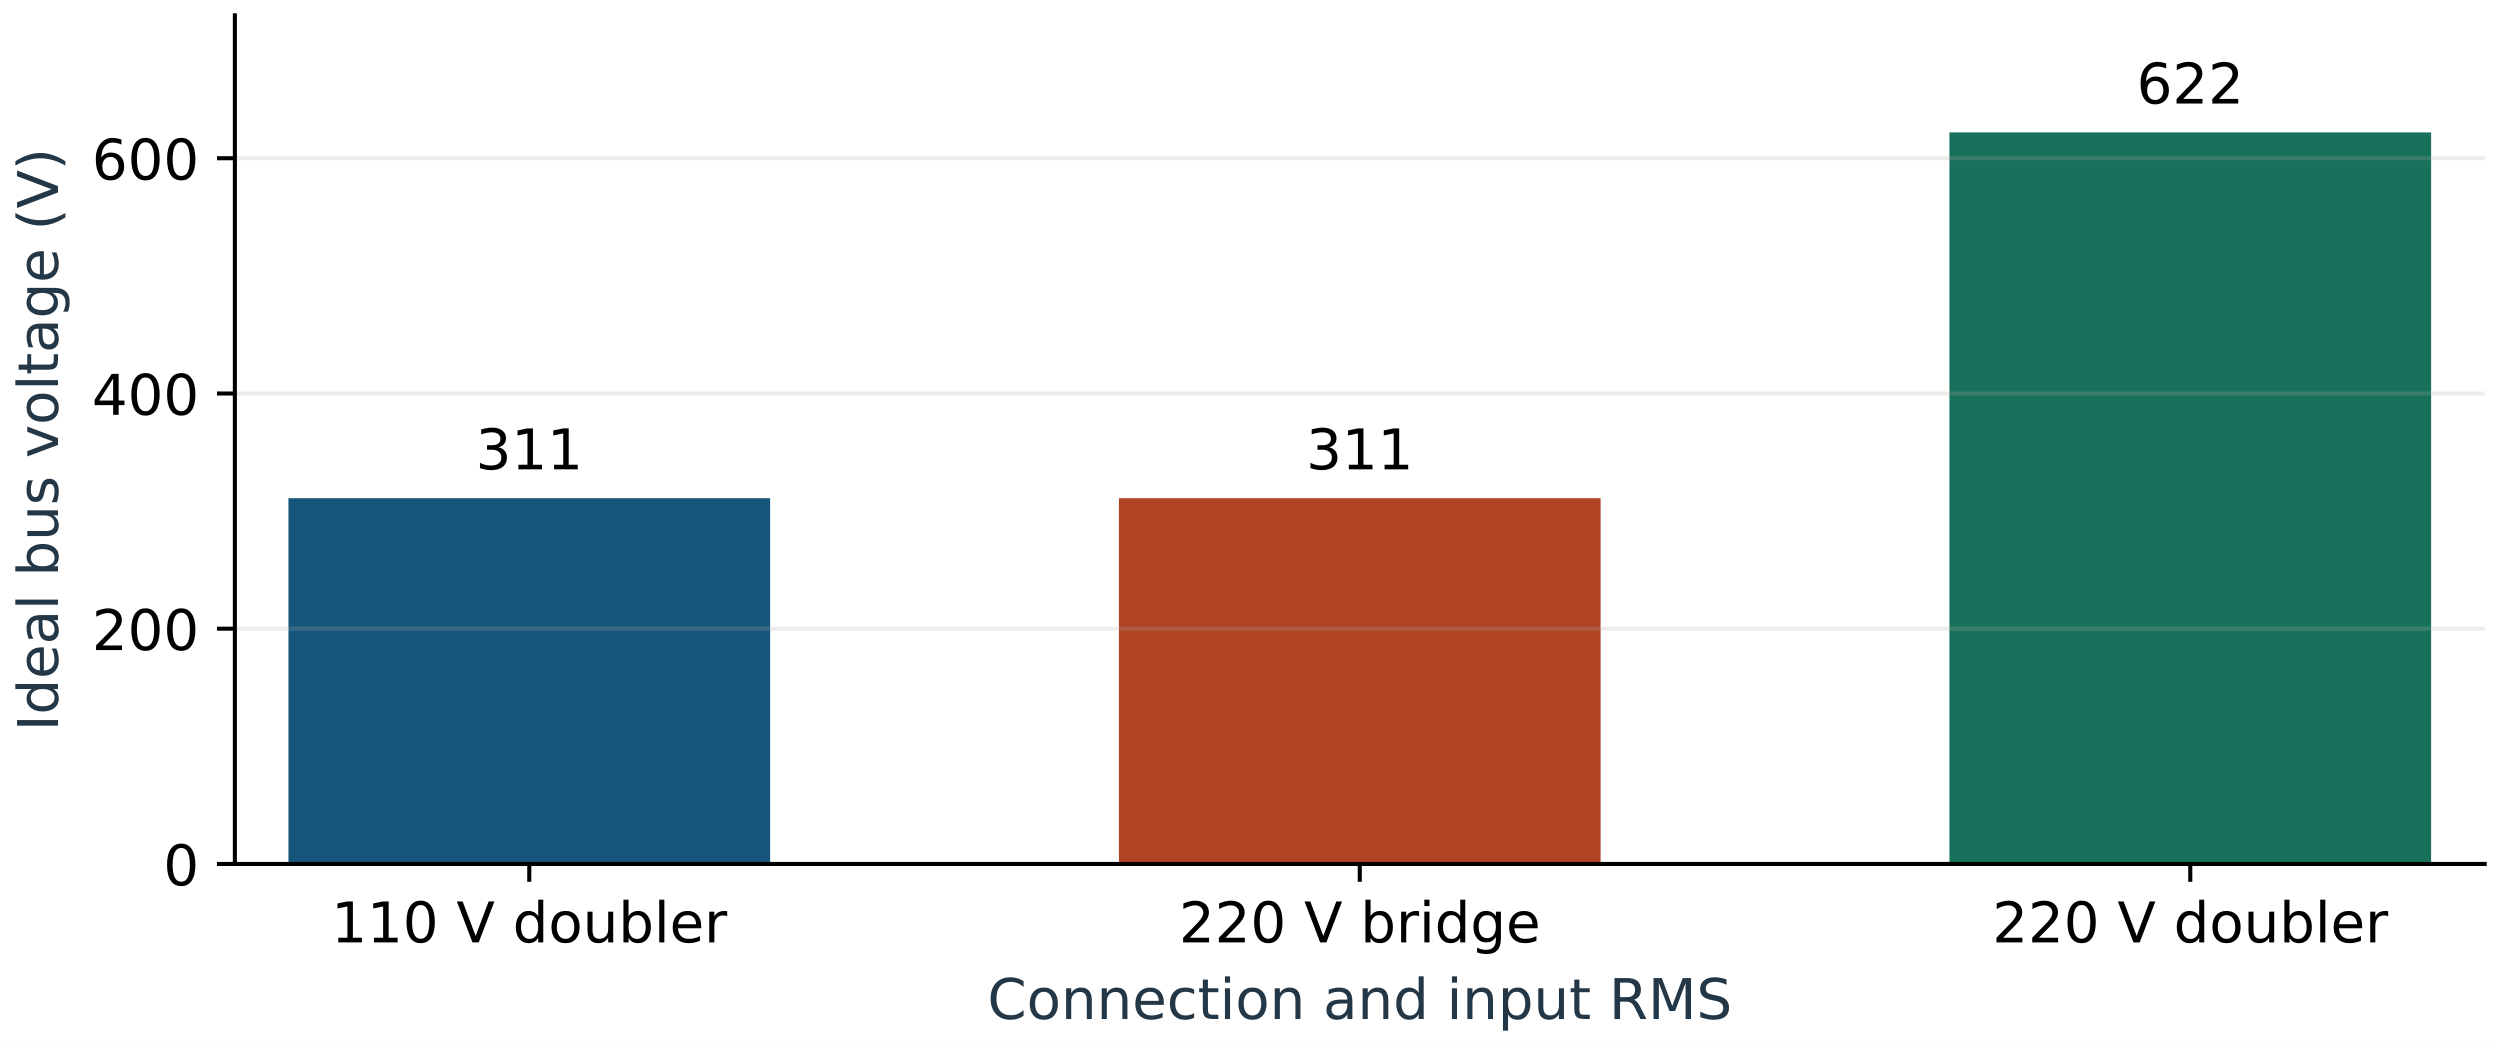
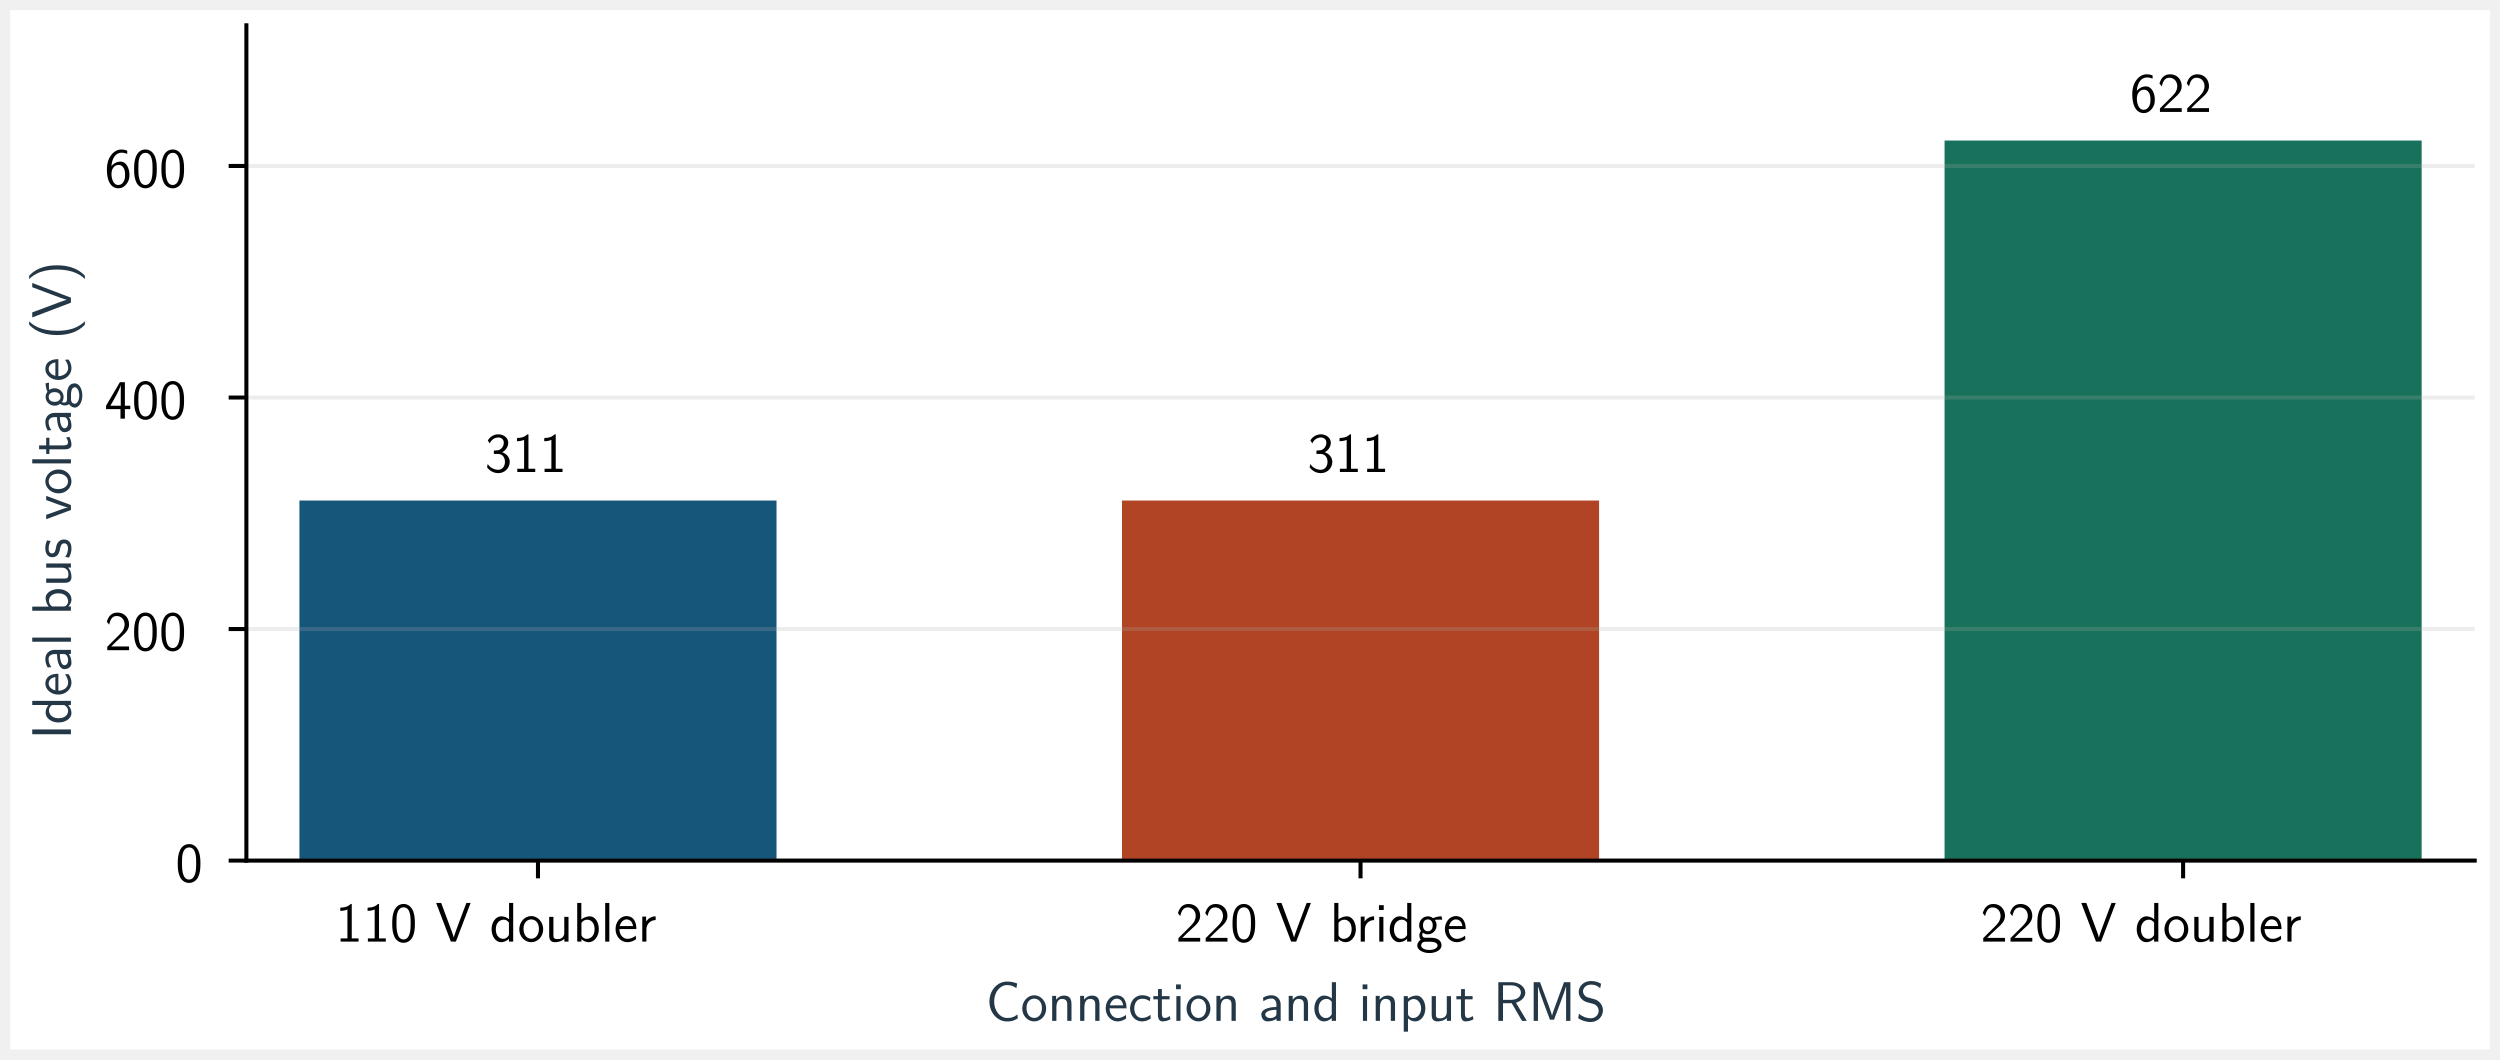
- <svg xmlns="http://www.w3.org/2000/svg" xmlns:xlink="http://www.w3.org/1999/xlink" width="489.6pt" height="205.2pt" viewBox="0 0 489.6 205.2" version="1.1">
+ <svg xmlns="http://www.w3.org/2000/svg" xmlns:xlink="http://www.w3.org/1999/xlink" version="1.1" width="493.594pt" height="209.198pt" viewBox="-72 -72 493.594 209.198">
  <defs>
-     <style type="text/css">*{stroke-linejoin: round; stroke-linecap: butt}</style>
+     <clipPath id="clip1">
+       <path d="M-23.355 97.914V-67.004H416.602V97.914ZM416.602-67.004" />
+     </clipPath>
+     <clipPath id="clip2">
+       <path d="M-23.355 97.914V-67.004H416.602V97.914ZM416.602-67.004" />
+     </clipPath>
+     <clipPath id="clip3">
+       <path d="M-23.355 97.914V-67.004H416.602V97.914ZM416.602-67.004" />
+     </clipPath>
+     <clipPath id="clip4">
+       <path d="M-23.355 97.914V-67.004H416.602V97.914ZM416.602-67.004" />
+     </clipPath>
+     <clipPath id="clip5">
+       <path d="M-23.355 97.914V-67.004H416.602V97.914ZM416.602-67.004" />
+     </clipPath>
+     <clipPath id="clip6">
+       <path d="M-23.355 97.914V-67.004H416.602V97.914ZM416.602-67.004" />
+     </clipPath>
+     <clipPath id="clip7">
+       <path d="M-23.355 97.914V-67.004H416.602V97.914ZM416.602-67.004" />
+     </clipPath>
+     <path id="g0-40" d="M3.586 2.761C3.157 2.365 2.486 1.507 2.101 .264C1.804-.715 1.694-1.738 1.694-2.739C1.694-5.984 2.849-7.568 3.586-8.25H2.926C1.276-6.776 .858-4.543 .858-2.75C.858-.814 1.331 1.342 2.926 2.761H3.586Z" />
+     <path id="g0-41" d="M3.322-2.739C3.322-4.675 2.849-6.831 1.254-8.25H.594C1.023-7.854 1.694-6.996 2.079-5.753C2.376-4.774 2.486-3.751 2.486-2.75C2.486 .495 1.331 2.079 .594 2.761H1.254C2.904 1.287 3.322-.946 3.322-2.739Z" />
+     <path id="g0-48" d="M4.928-3.586C4.928-4.323 4.895-5.17 4.609-5.951C4.136-7.183 3.278-7.436 2.695-7.436C1.98-7.436 1.287-7.073 .88-6.204C.517-5.423 .451-4.532 .451-3.586C.451-2.387 .55-1.705 .902-.935C1.232-.209 1.936 .231 2.684 .231C3.41 .231 4.103-.165 4.477-.924C4.851-1.705 4.928-2.508 4.928-3.586ZM4.092-3.718C4.092-3.014 4.092-2.288 3.894-1.606C3.597-.55 2.981-.429 2.695-.429C1.287-.429 1.287-2.684 1.287-3.718C1.287-4.433 1.287-5.104 1.485-5.731C1.749-6.512 2.233-6.776 2.684-6.776C4.092-6.776 4.092-4.73 4.092-3.718Z" />
+     <path id="g0-49" d="M4.576 0V-.638H3.234V-7.436H3.025C2.849-7.26 2.321-6.743 1.133-6.721C.979-6.721 .968-6.71 .968-6.512V-6.072C1.639-6.072 2.145-6.237 2.376-6.336V-.638H1.034V0H4.576Z" />
+     <path id="g0-50" d="M4.84 0V-.748H2.882C2.75-.748 2.618-.737 2.486-.737H1.309C1.595-1.034 2.618-2.046 3.333-2.684C4.147-3.399 4.84-4.081 4.84-5.093C4.84-6.314 3.993-7.436 2.541-7.436C1.353-7.436 .748-6.655 .451-5.632C.803-5.192 .803-5.17 .902-5.038C1.177-6.215 1.584-6.754 2.398-6.754C3.344-6.754 3.96-6.017 3.96-5.071C3.96-4.499 3.729-3.861 2.992-3.135L.539-.693V0H4.84Z" />
+     <path id="g0-51" d="M4.928-1.98C4.928-2.827 4.367-3.575 3.432-3.894C4.202-4.312 4.631-5.049 4.631-5.775C4.631-6.721 3.74-7.436 2.673-7.436C1.793-7.436 1.012-6.952 .594-6.226L.979-5.632C1.254-6.336 1.925-6.809 2.662-6.809C3.223-6.809 3.751-6.49 3.751-5.775C3.751-5.038 3.245-4.433 2.651-4.301C2.596-4.29 1.903-4.235 1.793-4.224V-3.564H2.574C3.707-3.564 3.982-2.596 3.982-1.991C3.982-1.1 3.443-.429 2.651-.429C1.947-.429 1.078-.781 .572-1.573L.451-.924C1.166 .055 2.134 .231 2.673 .231C3.96 .231 4.928-.814 4.928-1.98Z" />
+     <path id="g0-52" d="M5.082-1.892V-2.552H4.015V-7.205H3.025L.297-2.552V-1.892H3.146V0H4.015V-1.892H5.082ZM3.201-2.552H1.144C1.463-3.113 1.892-3.817 2.354-4.697C2.486-4.95 3.19-6.303 3.201-6.71V-2.552Z" />
+     <path id="g0-54" d="M4.917-2.442C4.917-3.85 4.191-5.049 3.19-5.049C2.376-5.049 1.76-4.653 1.353-4.158C1.474-5.786 2.255-6.809 3.344-6.809C3.817-6.809 4.158-6.699 4.477-6.578V-7.216C4.026-7.381 3.707-7.436 3.322-7.436C1.837-7.436 .462-5.907 .462-3.542C.462-.385 1.837 .231 2.706 .231C3.366 .231 3.839-.033 4.268-.539C4.763-1.133 4.917-1.65 4.917-2.442ZM4.048-2.431C4.048-1.98 4.048-1.507 3.718-1.012C3.52-.715 3.245-.429 2.706-.429C1.562-.429 1.397-2.046 1.364-2.398C1.364-2.486 1.364-2.629 1.375-2.706C1.375-3.476 1.815-4.389 2.761-4.389C3.124-4.389 3.476-4.29 3.795-3.74C4.037-3.3 4.048-2.86 4.048-2.431Z" />
+     <path id="g0-67" d="M6.325-.495L6.259-1.265C5.962-1.045 5.643-.825 5.28-.704C4.928-.594 4.554-.572 4.18-.572C3.476-.572 2.838-.968 2.398-1.529C1.892-2.178 1.661-2.992 1.661-3.817S1.892-5.467 2.398-6.116C2.838-6.677 3.476-7.062 4.18-7.062C4.51-7.062 4.84-7.029 5.159-6.93C5.478-6.82 5.775-6.655 6.05-6.457L6.215-7.37C5.885-7.502 5.555-7.601 5.214-7.667S4.521-7.755 4.18-7.755C3.234-7.755 2.354-7.315 1.738-6.6C1.056-5.841 .726-4.84 .726-3.817C.726-2.805 1.056-1.804 1.738-1.034C2.354-.33 3.234 .121 4.18 .121C4.554 .121 4.939 .099 5.302 0C5.676-.11 6.006-.297 6.325-.495Z" />
+     <path id="g0-73" d="M1.936 0V-7.634H.99V0H1.936Z" />
+     <path id="g0-77" d="M8.294 0V-7.634H7.04L5.786-4.246C5.214-2.706 4.785-1.551 4.675-1.045H4.664C4.631-1.232 4.488-1.639 4.345-2.068C4.147-2.662 4.147-2.684 3.971-3.135L2.299-7.634H1.045V0H1.892V-6.787H1.903C2.057-6.039 3.839-1.331 4.257-.231H5.06C5.423-1.177 7.238-5.973 7.436-6.798H7.447V0H8.294Z" />
+     <path id="g0-82" d="M6.622 0L4.477-3.586C5.676-3.927 6.325-4.763 6.325-5.577C6.325-6.677 5.148-7.634 3.597-7.634H1.001V0H1.925V-3.487H3.641L5.676 0H6.622ZM5.456-5.577C5.456-4.895 4.862-4.147 3.476-4.147H1.925V-7.018H3.476C4.807-7.018 5.456-6.314 5.456-5.577Z" />
+     <path id="g0-83" d="M5.379-2.079C5.379-2.783 5.038-3.311 4.796-3.586C4.29-4.125 3.883-4.235 3.146-4.422C2.398-4.609 2.123-4.675 1.881-4.906C1.738-5.06 1.441-5.335 1.441-5.83C1.441-6.501 2.046-7.15 3.014-7.15C3.949-7.15 4.444-6.787 4.84-6.435L5.005-7.326C4.554-7.568 4.004-7.865 3.025-7.865C1.551-7.865 .594-6.809 .594-5.709C.594-4.928 1.067-4.422 1.122-4.367C1.661-3.817 2.035-3.718 2.739-3.542C3.674-3.311 3.828-3.267 4.18-2.904C4.367-2.706 4.532-2.354 4.532-1.969C4.532-1.21 3.905-.506 2.959-.506C2.156-.506 1.298-.825 .649-1.419L.484-.528C1.485 .132 2.453 .231 2.959 .231C4.378 .231 5.379-.858 5.379-2.079Z" />
+     <path id="g0-86" d="M6.952-7.634H6.116L4.741-3.982C4.301-2.805 3.751-1.353 3.63-.814H3.619C3.52-1.287 3.168-2.211 2.904-2.915L1.144-7.634H.154L3.058 0H4.048L6.952-7.634Z" />
+     <path id="g0-97" d="M4.411 0V-3.223C4.411-4.279 3.652-5.049 2.629-5.049C1.969-5.049 1.474-4.895 .935-4.587L1.001-3.861C1.485-4.213 1.991-4.411 2.629-4.411C3.135-4.411 3.575-4.004 3.575-3.201V-2.75C3.08-2.728 2.42-2.695 1.76-2.475C1.023-2.222 .594-1.815 .594-1.265C.594-.781 .88 .11 1.815 .11C2.42 .11 3.19-.066 3.597-.407V0H4.411ZM3.575-1.474C3.575-1.254 3.575-.99 3.212-.77C2.915-.583 2.541-.55 2.376-.55C1.782-.55 1.375-.869 1.375-1.276C1.375-2.024 2.904-2.189 3.575-2.189V-1.474Z" />
+     <path id="g0-98" d="M5.126-2.453C5.126-3.806 4.4-4.994 3.377-4.994C3.058-4.994 2.354-4.928 1.672-4.378V-7.634H.858V0H1.694V-.495C2.2-.011 2.739 .11 3.124 .11C4.169 .11 5.126-.957 5.126-2.453ZM4.29-2.453C4.29-1.023 3.388-.55 2.717-.55C2.409-.55 2.2-.66 2.002-.814C1.738-1.045 1.694-1.243 1.694-1.43V-3.707C1.892-4.015 2.288-4.334 2.827-4.334C3.498-4.334 4.29-3.828 4.29-2.453Z" />
+     <path id="g0-99" d="M4.477-.462C4.477-.495 4.444-.836 4.433-.88L4.411-1.188C3.905-.781 3.344-.572 2.728-.572C1.815-.572 1.221-1.386 1.221-2.453C1.221-3.366 1.661-4.367 2.761-4.367C3.498-4.367 3.806-4.191 4.279-3.872L4.411-4.587C3.773-4.961 3.41-5.049 2.761-5.049C1.243-5.049 .385-3.707 .385-2.453C.385-1.045 1.397 .11 2.717 .11C3.256 .11 3.872-.022 4.477-.462Z" />
+     <path id="g0-100" d="M4.653 0V-7.634H3.839V-4.422C3.333-4.84 2.761-4.994 2.288-4.994C1.243-4.994 .385-3.872 .385-2.442C.385-1.023 1.199 .11 2.244 .11C2.651 .11 3.267-.022 3.817-.561V0H4.653ZM3.817-1.298C3.553-.825 3.168-.55 2.684-.55C2.013-.55 1.221-1.067 1.221-2.431C1.221-3.894 2.156-4.334 2.794-4.334C3.223-4.334 3.575-4.114 3.817-3.751V-1.298Z" />
+     <path id="g0-101" d="M4.477-2.475C4.477-2.948 4.433-3.619 4.081-4.202C3.63-4.961 2.86-5.049 2.541-5.049C1.353-5.049 .363-3.905 .363-2.475C.363-1.023 1.419 .11 2.695 .11C3.201 .11 3.806-.033 4.411-.473C4.411-.517 4.378-.88 4.378-.88S4.345-1.133 4.345-1.177C3.696-.627 3.047-.55 2.717-.55C1.87-.55 1.144-1.309 1.122-2.475H4.477ZM3.828-3.069H1.188C1.375-3.806 1.892-4.389 2.541-4.389C2.882-4.389 3.641-4.235 3.828-3.069Z" />
+     <path id="g0-103" d="M5.225-4.323L5.104-4.994C4.895-4.994 4.147-4.983 3.421-4.631C3.058-4.939 2.618-4.994 2.398-4.994C1.441-4.994 .671-4.191 .671-3.223C.671-2.827 .792-2.464 1.034-2.134C.781-1.782 .715-1.452 .715-1.188C.715-.781 .869-.506 .99-.363C.429 0 .297 .473 .297 .781C.297 1.584 1.342 2.255 2.684 2.255S5.082 1.606 5.082 .77C5.082-.77 3.3-.77 2.849-.77H1.914C1.76-.77 1.287-.77 1.287-1.353C1.287-1.595 1.331-1.661 1.397-1.76C1.584-1.628 1.947-1.441 2.387-1.441C3.333-1.441 4.114-2.222 4.114-3.223C4.114-3.619 3.971-4.026 3.751-4.334C3.751-4.334 3.773-4.312 3.784-4.29C4.015-4.312 4.257-4.345 4.664-4.345C4.697-4.345 4.95-4.345 5.225-4.323ZM3.355-3.223C3.355-2.244 2.739-2.046 2.398-2.046C1.914-2.046 1.43-2.376 1.43-3.212C1.43-4.191 2.046-4.389 2.387-4.389C2.871-4.389 3.355-4.059 3.355-3.223ZM4.312 .781C4.312 1.287 3.553 1.65 2.695 1.65S1.067 1.309 1.067 .77C1.067 .737 1.067 .022 1.903 .022H2.86C3.102 .022 4.312 .022 4.312 .781Z" />
+     <path id="g0-105" d="M1.672 0V-4.884H.858V0H1.672ZM1.738-6.248V-7.194H.792V-6.248H1.738Z" />
+     <path id="g0-108" d="M1.672 0V-7.634H.858V0H1.672Z" />
+     <path id="g0-110" d="M4.664 0V-3.311C4.664-3.982 4.521-4.994 3.19-4.994C2.574-4.994 2.046-4.719 1.628-4.191V-4.939H.847V0H1.683V-2.739C1.683-3.421 1.936-4.334 2.772-4.334C3.795-4.334 3.828-3.619 3.828-3.234V0H4.664Z" />
+     <path id="g0-111" d="M5.049-2.42C5.049-3.905 3.96-5.049 2.695-5.049C1.397-5.049 .33-3.883 .33-2.42C.33-.979 1.43 .11 2.684 .11C3.982 .11 5.049-1.001 5.049-2.42ZM4.213-2.53C4.213-1.177 3.432-.572 2.695-.572C1.903-.572 1.166-1.232 1.166-2.53C1.166-3.861 1.991-4.389 2.684-4.389C3.443-4.389 4.213-3.817 4.213-2.53Z" />
+     <path id="g0-112" d="M5.126-2.453C5.126-3.784 4.422-4.994 3.399-4.994C2.948-4.994 2.244-4.851 1.672-4.367V-4.884H.858V2.134H1.694V-.495C2.068-.154 2.53 .11 3.124 .11C4.18 .11 5.126-.957 5.126-2.453ZM4.29-2.442C4.29-1.342 3.531-.55 2.717-.55C2.409-.55 2.2-.66 2.002-.814C1.727-1.056 1.694-1.254 1.694-1.43V-3.696C1.947-4.07 2.365-4.312 2.816-4.312C3.63-4.312 4.29-3.487 4.29-2.442Z" />
+     <path id="g0-114" d="M3.498-4.257V-4.994C2.497-4.983 1.914-4.4 1.617-3.971V-4.939H.858V0H1.672V-2.409C1.672-3.52 2.508-4.246 3.498-4.257Z" />
+     <path id="g0-115" d="M3.872-1.397C3.872-1.958 3.531-2.31 3.487-2.365C3.08-2.783 2.75-2.849 2.079-2.981C1.683-3.058 1.122-3.168 1.122-3.718C1.122-4.4 1.892-4.4 2.035-4.4C2.618-4.4 3.08-4.268 3.564-3.993L3.696-4.708C2.992-5.038 2.398-5.049 2.145-5.049S.363-5.049 .363-3.619C.363-3.135 .627-2.805 .792-2.651C1.188-2.31 1.463-2.255 2.112-2.123C2.475-2.046 3.113-1.914 3.113-1.331C3.113-.572 2.255-.572 2.101-.572C1.661-.572 1.023-.693 .429-1.122L.297-.374C.352-.341 1.1 .11 2.112 .11C3.531 .11 3.872-.748 3.872-1.397Z" />
+     <path id="g0-116" d="M3.586-.319L3.421-.957C3.036-.616 2.629-.572 2.431-.572C1.947-.572 1.881-1.089 1.881-1.474V-4.246H3.399V-4.884H1.881V-6.281H1.122V-4.884H.198V-4.246H1.1V-1.287C1.1-.649 1.243 .11 2.002 .11C2.739 .11 3.245-.143 3.586-.319Z" />
+     <path id="g0-117" d="M4.664 0V-4.884H3.828V-1.738C3.828-.902 3.245-.495 2.53-.495C1.76-.495 1.683-.781 1.683-1.265V-4.884H.847V-1.221C.847-.429 1.1 .11 2.002 .11C2.31 .11 3.179 .055 3.85-.55V0H4.664Z" />
+     <path id="g0-118" d="M4.763-4.884H3.938C3.344-3.256 3.685-4.202 3.135-2.695C2.948-2.167 2.541-1.001 2.475-.594H2.464C2.409-.979 2.189-1.584 2.024-2.057L1.012-4.884H.154L1.969 0H2.948L4.763-4.884Z" />
  </defs>
-   <g id="figure_1">
-     <g id="patch_1">
-       <path d="M 0 205.2  L 489.6 205.2  L 489.6 0  L 0 0  z " style="fill: #ffffff" />
+   <g id="page1">
+     <path d="M-70 135.199H419.602V-70.004H-70Z" fill="#fff" />
+     <path d="M-23.355 97.914H416.602V-67.004H-23.355Z" fill="#fff" />
+     <path d="M-12.883 97.914H81.313V26.828H-12.883Z" fill="#16567b" clip-path="url(#clip1)" />
+     <path d="M149.523 97.914H243.719V26.828H149.523Z" fill="#b04424" clip-path="url(#clip2)" />
+     <path d="M311.93 97.914H406.125V-44.254H311.93Z" fill="#18715a" clip-path="url(#clip3)" />
+     <path d="M34.215 97.914V101.414" />
+     <path d="M34.215 97.914V101.414" stroke="#000" fill="none" stroke-width=".8" stroke-miterlimit="10" stroke-linejoin="bevel" />
+     <g transform="matrix(1 0 0 1 64.21567 -21.285)">
+       <use x="-70" y="135.198" xlink:href="#g0-49" />
+       <use x="-64.615" y="135.198" xlink:href="#g0-49" />
+       <use x="-59.229" y="135.198" xlink:href="#g0-48" />
+       <use x="-50.254" y="135.198" xlink:href="#g0-86" />
+       <use x="-39.546" y="135.198" xlink:href="#g0-100" />
+       <use x="-34.021" y="135.198" xlink:href="#g0-111" />
+       <use x="-28.635" y="135.198" xlink:href="#g0-117" />
+       <use x="-23.11" y="135.198" xlink:href="#g0-98" />
+       <use x="-17.584" y="135.198" xlink:href="#g0-108" />
+       <use x="-15.05" y="135.198" xlink:href="#g0-101" />
+       <use x="-10.263" y="135.198" xlink:href="#g0-114" />
    </g>
-     <g id="axes_1">
-       <g id="patch_2">
-         <path d="M 45.997 169.198  L 486.6 169.198  L 486.6 3  L 45.997 3  z " style="fill: #ffffff" />
-       </g>
-       <g id="patch_3">
-         <path d="M 56.488 169.198  L 150.821 169.198  L 150.821 97.561  L 56.488 97.561  z " clip-path="url(#pfe0673c531)" style="fill: #16567b" />
-       </g>
-       <g id="patch_4">
-         <path d="M 219.132 169.198  L 313.465 169.198  L 313.465 97.561  L 219.132 97.561  z " clip-path="url(#pfe0673c531)" style="fill: #b04424" />
-       </g>
-       <g id="patch_5">
-         <path d="M 381.776 169.198  L 476.109 169.198  L 476.109 25.924  L 381.776 25.924  z " clip-path="url(#pfe0673c531)" style="fill: #18715a" />
-       </g>
-       <g id="matplotlib.axis_1">
-         <g id="xtick_1">
-           <g id="line2d_1">
-             <defs>
-               <path id="me725185d72" d="M 0 0  L 0 3.5  " style="stroke: #000000; stroke-width: 0.8" />
-             </defs>
-             <g>
-               <use xlink:href="#me725185d72" x="103.655" y="169.198" style="stroke: #000000; stroke-width: 0.8" />
-             </g>
-           </g>
-           <g id="text_1">
-             <text style="font-size: 11px; font-family: 'DejaVu Sans'; text-anchor: middle" x="103.655" y="184.556" transform="rotate(-0 103.6546 184.5563)">110 V doubler</text>
-           </g>
-         </g>
-         <g id="xtick_2">
-           <g id="line2d_2">
-             <g>
-               <use xlink:href="#me725185d72" x="266.299" y="169.198" style="stroke: #000000; stroke-width: 0.8" />
-             </g>
-           </g>
-           <g id="text_2">
-             <text style="font-size: 11px; font-family: 'DejaVu Sans'; text-anchor: middle" x="266.299" y="184.556" transform="rotate(-0 266.2986 184.5563)">220 V bridge</text>
-           </g>
-         </g>
-         <g id="xtick_3">
-           <g id="line2d_3">
-             <g>
-               <use xlink:href="#me725185d72" x="428.942" y="169.198" style="stroke: #000000; stroke-width: 0.8" />
-             </g>
-           </g>
-           <g id="text_3">
-             <text style="font-size: 11px; font-family: 'DejaVu Sans'; text-anchor: middle" x="428.942" y="184.556" transform="rotate(-0 428.9425 184.5563)">220 V doubler</text>
-           </g>
-         </g>
-         <g id="text_4">
-           <text style="font-size: 11px; font-family: 'DejaVu Sans'; text-anchor: middle; fill: #243746" x="266.299" y="199.557" transform="rotate(-0 266.2986 199.5572)">Connection and input RMS</text>
-         </g>
-       </g>
-       <g id="matplotlib.axis_2">
-         <g id="ytick_1">
-           <g id="line2d_4">
-             <path d="M 45.997 169.198  L 486.6 169.198  " clip-path="url(#pfe0673c531)" style="fill: none; stroke: #b0b0b0; stroke-opacity: 0.22; stroke-width: 0.8; stroke-linecap: square" />
-           </g>
-           <g id="line2d_5">
-             <defs>
-               <path id="m62a54f5717" d="M 0 0  L -3.5 0  " style="stroke: #000000; stroke-width: 0.8" />
-             </defs>
-             <g>
-               <use xlink:href="#m62a54f5717" x="45.997" y="169.198" style="stroke: #000000; stroke-width: 0.8" />
-             </g>
-           </g>
-           <g id="text_5">
-             <text style="font-size: 11px; font-family: 'DejaVu Sans'; text-anchor: end" x="38.997" y="173.377" transform="rotate(-0 38.99735 173.3768)">0</text>
-           </g>
-         </g>
-         <g id="ytick_2">
-           <g id="line2d_6">
-             <path d="M 45.997 123.129  L 486.6 123.129  " clip-path="url(#pfe0673c531)" style="fill: none; stroke: #b0b0b0; stroke-opacity: 0.22; stroke-width: 0.8; stroke-linecap: square" />
-           </g>
-           <g id="line2d_7">
-             <g>
-               <use xlink:href="#m62a54f5717" x="45.997" y="123.129" style="stroke: #000000; stroke-width: 0.8" />
-             </g>
-           </g>
-           <g id="text_6">
-             <text style="font-size: 11px; font-family: 'DejaVu Sans'; text-anchor: end" x="38.997" y="127.308" transform="rotate(-0 38.99735 127.308)">200</text>
-           </g>
-         </g>
-         <g id="ytick_3">
-           <g id="line2d_8">
-             <path d="M 45.997 77.06  L 486.6 77.06  " clip-path="url(#pfe0673c531)" style="fill: none; stroke: #b0b0b0; stroke-opacity: 0.22; stroke-width: 0.8; stroke-linecap: square" />
-           </g>
-           <g id="line2d_9">
-             <g>
-               <use xlink:href="#m62a54f5717" x="45.997" y="77.06" style="stroke: #000000; stroke-width: 0.8" />
-             </g>
-           </g>
-           <g id="text_7">
-             <text style="font-size: 11px; font-family: 'DejaVu Sans'; text-anchor: end" x="38.997" y="81.239" transform="rotate(-0 38.99735 81.23915)">400</text>
-           </g>
-         </g>
-         <g id="ytick_4">
-           <g id="line2d_10">
-             <path d="M 45.997 30.992  L 486.6 30.992  " clip-path="url(#pfe0673c531)" style="fill: none; stroke: #b0b0b0; stroke-opacity: 0.22; stroke-width: 0.8; stroke-linecap: square" />
-           </g>
-           <g id="line2d_11">
-             <g>
-               <use xlink:href="#m62a54f5717" x="45.997" y="30.992" style="stroke: #000000; stroke-width: 0.8" />
-             </g>
-           </g>
-           <g id="text_8">
-             <text style="font-size: 11px; font-family: 'DejaVu Sans'; text-anchor: end" x="38.997" y="35.17" transform="rotate(-0 38.99735 35.17035)">600</text>
-           </g>
-         </g>
-         <g id="text_9">
-           <text style="font-size: 11px; font-family: 'DejaVu Sans'; text-anchor: middle; fill: #243746" x="11.359" y="86.099" transform="rotate(-90 11.35852 86.09914)">Ideal bus voltage (V)</text>
-         </g>
-       </g>
-       <g id="patch_6">
-         <path d="M 45.997 169.198  L 45.997 3  " style="fill: none; stroke: #000000; stroke-width: 0.8; stroke-linejoin: miter; stroke-linecap: square" />
-       </g>
-       <g id="patch_7">
-         <path d="M 45.997 169.198  L 486.6 169.198  " style="fill: none; stroke: #000000; stroke-width: 0.8; stroke-linejoin: miter; stroke-linecap: square" />
-       </g>
-       <g id="text_10">
-         <text style="font-size: 11px; font-family: 'DejaVu Sans'; text-anchor: middle" x="103.655" y="91.918" transform="rotate(-0 103.6546 91.91848)">311</text>
-       </g>
-       <g id="text_11">
-         <text style="font-size: 11px; font-family: 'DejaVu Sans'; text-anchor: middle" x="266.299" y="91.918" transform="rotate(-0 266.2986 91.91848)">311</text>
-       </g>
-       <g id="text_12">
-         <text style="font-size: 11px; font-family: 'DejaVu Sans'; text-anchor: middle" x="428.942" y="20.281" transform="rotate(-0 428.9425 20.2815)">622</text>
-       </g>
+     <path d="M196.621 97.914V101.414" />
+     <path d="M196.621 97.914V101.414" stroke="#000" fill="none" stroke-width=".8" stroke-miterlimit="10" stroke-linejoin="bevel" />
+     <g transform="matrix(1 0 0 1 230.122 -21.285)">
+       <use x="-70" y="135.198" xlink:href="#g0-50" />
+       <use x="-64.615" y="135.198" xlink:href="#g0-50" />
+       <use x="-59.229" y="135.198" xlink:href="#g0-48" />
+       <use x="-50.254" y="135.198" xlink:href="#g0-86" />
+       <use x="-39.546" y="135.198" xlink:href="#g0-98" />
+       <use x="-34.32" y="135.198" xlink:href="#g0-114" />
+       <use x="-30.66" y="135.198" xlink:href="#g0-105" />
+       <use x="-28.126" y="135.198" xlink:href="#g0-100" />
+       <use x="-22.601" y="135.198" xlink:href="#g0-103" />
+       <use x="-17.215" y="135.198" xlink:href="#g0-101" />
+     </g>
+     <path d="M359.027 97.914V101.414" />
+     <path d="M359.027 97.914V101.414" stroke="#000" fill="none" stroke-width=".8" stroke-miterlimit="10" stroke-linejoin="bevel" />
+     <g transform="matrix(1 0 0 1 389.027 -21.285)">
+       <use x="-70" y="135.198" xlink:href="#g0-50" />
+       <use x="-64.615" y="135.198" xlink:href="#g0-50" />
+       <use x="-59.229" y="135.198" xlink:href="#g0-48" />
+       <use x="-50.254" y="135.198" xlink:href="#g0-86" />
+       <use x="-39.546" y="135.198" xlink:href="#g0-100" />
+       <use x="-34.021" y="135.198" xlink:href="#g0-111" />
+       <use x="-28.635" y="135.198" xlink:href="#g0-117" />
+       <use x="-23.11" y="135.198" xlink:href="#g0-98" />
+       <use x="-17.584" y="135.198" xlink:href="#g0-108" />
+       <use x="-15.05" y="135.198" xlink:href="#g0-101" />
+       <use x="-10.263" y="135.198" xlink:href="#g0-114" />
+     </g>
+     <g fill="#243746" transform="matrix(1 0 0 1 192.622 -5.643)">
+       <use x="-70" y="135.198" xlink:href="#g0-67" />
+       <use x="-63.119" y="135.198" xlink:href="#g0-111" />
+       <use x="-57.733" y="135.198" xlink:href="#g0-110" />
+       <use x="-52.208" y="135.198" xlink:href="#g0-110" />
+       <use x="-46.682" y="135.198" xlink:href="#g0-101" />
+       <use x="-41.895" y="135.198" xlink:href="#g0-99" />
+       <use x="-37.108" y="135.198" xlink:href="#g0-116" />
+       <use x="-33.219" y="135.198" xlink:href="#g0-105" />
+       <use x="-30.685" y="135.198" xlink:href="#g0-111" />
+       <use x="-25.3" y="135.198" xlink:href="#g0-110" />
+       <use x="-16.184" y="135.198" xlink:href="#g0-97" />
+       <use x="-11.028" y="135.198" xlink:href="#g0-110" />
+       <use x="-5.502" y="135.198" xlink:href="#g0-100" />
+       <use x="3.614" y="135.198" xlink:href="#g0-105" />
+       <use x="6.148" y="135.198" xlink:href="#g0-110" />
+       <use x="11.673" y="135.198" xlink:href="#g0-112" />
+       <use x="17.199" y="135.198" xlink:href="#g0-117" />
+       <use x="22.725" y="135.198" xlink:href="#g0-116" />
+       <use x="30.204" y="135.198" xlink:href="#g0-82" />
+       <use x="37.137" y="135.198" xlink:href="#g0-77" />
+       <use x="46.481" y="135.198" xlink:href="#g0-83" />
+     </g>
+     <path d="M-23.355 97.914H416.602" stroke="#b0b0b0" fill="none" stroke-width=".8" stroke-miterlimit="10" stroke-linecap="square" stroke-linejoin="bevel" stroke-opacity=".22" clip-path="url(#clip4)" />
+     <path d="M-23.355 97.914H-26.855" />
+     <path d="M-23.355 97.914H-26.855" stroke="#000" fill="none" stroke-width=".8" stroke-miterlimit="10" stroke-linejoin="bevel" />
+     <g transform="matrix(1 0 0 1 32.6428 -33.107)">
+       <use x="-70" y="135.198" xlink:href="#g0-48" />
+     </g>
+     <path d="M-23.355 52.199H416.602" stroke="#b0b0b0" fill="none" stroke-width=".8" stroke-miterlimit="10" stroke-linecap="square" stroke-linejoin="bevel" stroke-opacity=".22" clip-path="url(#clip5)" />
+     <path d="M-23.355 52.199H-26.855" />
+     <path d="M-23.355 52.199H-26.855" stroke="#000" fill="none" stroke-width=".8" stroke-miterlimit="10" stroke-linejoin="bevel" />
+     <g transform="matrix(1 0 0 1 18.6428 -78.8198)">
+       <use x="-70" y="135.198" xlink:href="#g0-50" />
+       <use x="-64.615" y="135.198" xlink:href="#g0-48" />
+       <use x="-59.229" y="135.198" xlink:href="#g0-48" />
+     </g>
+     <path d="M-23.355 6.488H416.602" stroke="#b0b0b0" fill="none" stroke-width=".8" stroke-miterlimit="10" stroke-linecap="square" stroke-linejoin="bevel" stroke-opacity=".22" clip-path="url(#clip6)" />
+     <path d="M-23.355 6.488H-26.855" />
+     <path d="M-23.355 6.488H-26.855" stroke="#000" fill="none" stroke-width=".8" stroke-miterlimit="10" stroke-linejoin="bevel" />
+     <g transform="matrix(1 0 0 1 18.6428 -124.533)">
+       <use x="-70" y="135.198" xlink:href="#g0-52" />
+       <use x="-64.615" y="135.198" xlink:href="#g0-48" />
+       <use x="-59.229" y="135.198" xlink:href="#g0-48" />
+     </g>
+     <path d="M-23.355-39.227H416.602" stroke="#b0b0b0" fill="none" stroke-width=".8" stroke-miterlimit="10" stroke-linecap="square" stroke-linejoin="bevel" stroke-opacity=".22" clip-path="url(#clip7)" />
+     <path d="M-23.355-39.227H-26.855" />
+     <path d="M-23.355-39.227H-26.855" stroke="#000" fill="none" stroke-width=".8" stroke-miterlimit="10" stroke-linejoin="bevel" />
+     <g transform="matrix(1 0 0 1 18.6428 -170.246)">
+       <use x="-70" y="135.198" xlink:href="#g0-54" />
+       <use x="-64.615" y="135.198" xlink:href="#g0-48" />
+       <use x="-59.229" y="135.198" xlink:href="#g0-48" />
+     </g>
+     <g fill="#243746" transform="matrix(0 -1 1 0 -193.1978 3.9553)">
+       <use x="-70" y="135.198" xlink:href="#g0-73" />
+       <use x="-67.072" y="135.198" xlink:href="#g0-100" />
+       <use x="-61.546" y="135.198" xlink:href="#g0-101" />
+       <use x="-56.759" y="135.198" xlink:href="#g0-97" />
+       <use x="-51.603" y="135.198" xlink:href="#g0-108" />
+       <use x="-45.479" y="135.198" xlink:href="#g0-98" />
+       <use x="-39.954" y="135.198" xlink:href="#g0-117" />
+       <use x="-34.428" y="135.198" xlink:href="#g0-115" />
+       <use x="-26.709" y="135.198" xlink:href="#g0-118" />
+       <use x="-21.782" y="135.198" xlink:href="#g0-111" />
+       <use x="-16.396" y="135.198" xlink:href="#g0-108" />
+       <use x="-13.863" y="135.198" xlink:href="#g0-116" />
+       <use x="-9.973" y="135.198" xlink:href="#g0-97" />
+       <use x="-4.817" y="135.198" xlink:href="#g0-103" />
+       <use x=".568" y="135.198" xlink:href="#g0-101" />
+       <use x="8.945" y="135.198" xlink:href="#g0-40" />
+       <use x="13.134" y="135.198" xlink:href="#g0-86" />
+       <use x="20.251" y="135.198" xlink:href="#g0-41" />
+     </g>
+     <path d="M-23.355 97.914V-67.004" stroke="#000" fill="none" stroke-width=".8" stroke-miterlimit="10" stroke-linecap="square" />
+     <path d="M-23.355 97.914H416.602" stroke="#000" fill="none" stroke-width=".8" stroke-miterlimit="10" stroke-linecap="square" />
+     <g transform="matrix(1 0 0 1 93.7157 -114.0119)">
+       <use x="-70" y="135.198" xlink:href="#g0-51" />
+       <use x="-64.615" y="135.198" xlink:href="#g0-49" />
+       <use x="-59.229" y="135.198" xlink:href="#g0-49" />
+     </g>
+     <g transform="matrix(1 0 0 1 256.122 -114.0119)">
+       <use x="-70" y="135.198" xlink:href="#g0-51" />
+       <use x="-64.615" y="135.198" xlink:href="#g0-49" />
+       <use x="-59.229" y="135.198" xlink:href="#g0-49" />
+     </g>
+     <g transform="matrix(1 0 0 1 418.528 -185.0957)">
+       <use x="-70" y="135.198" xlink:href="#g0-54" />
+       <use x="-64.615" y="135.198" xlink:href="#g0-50" />
+       <use x="-59.229" y="135.198" xlink:href="#g0-50" />
    </g>
  </g>
-   <defs>
-     <clipPath id="pfe0673c531">
-       <rect x="45.997" y="3" width="440.602" height="166.198" />
-     </clipPath>
-   </defs>
</svg>
